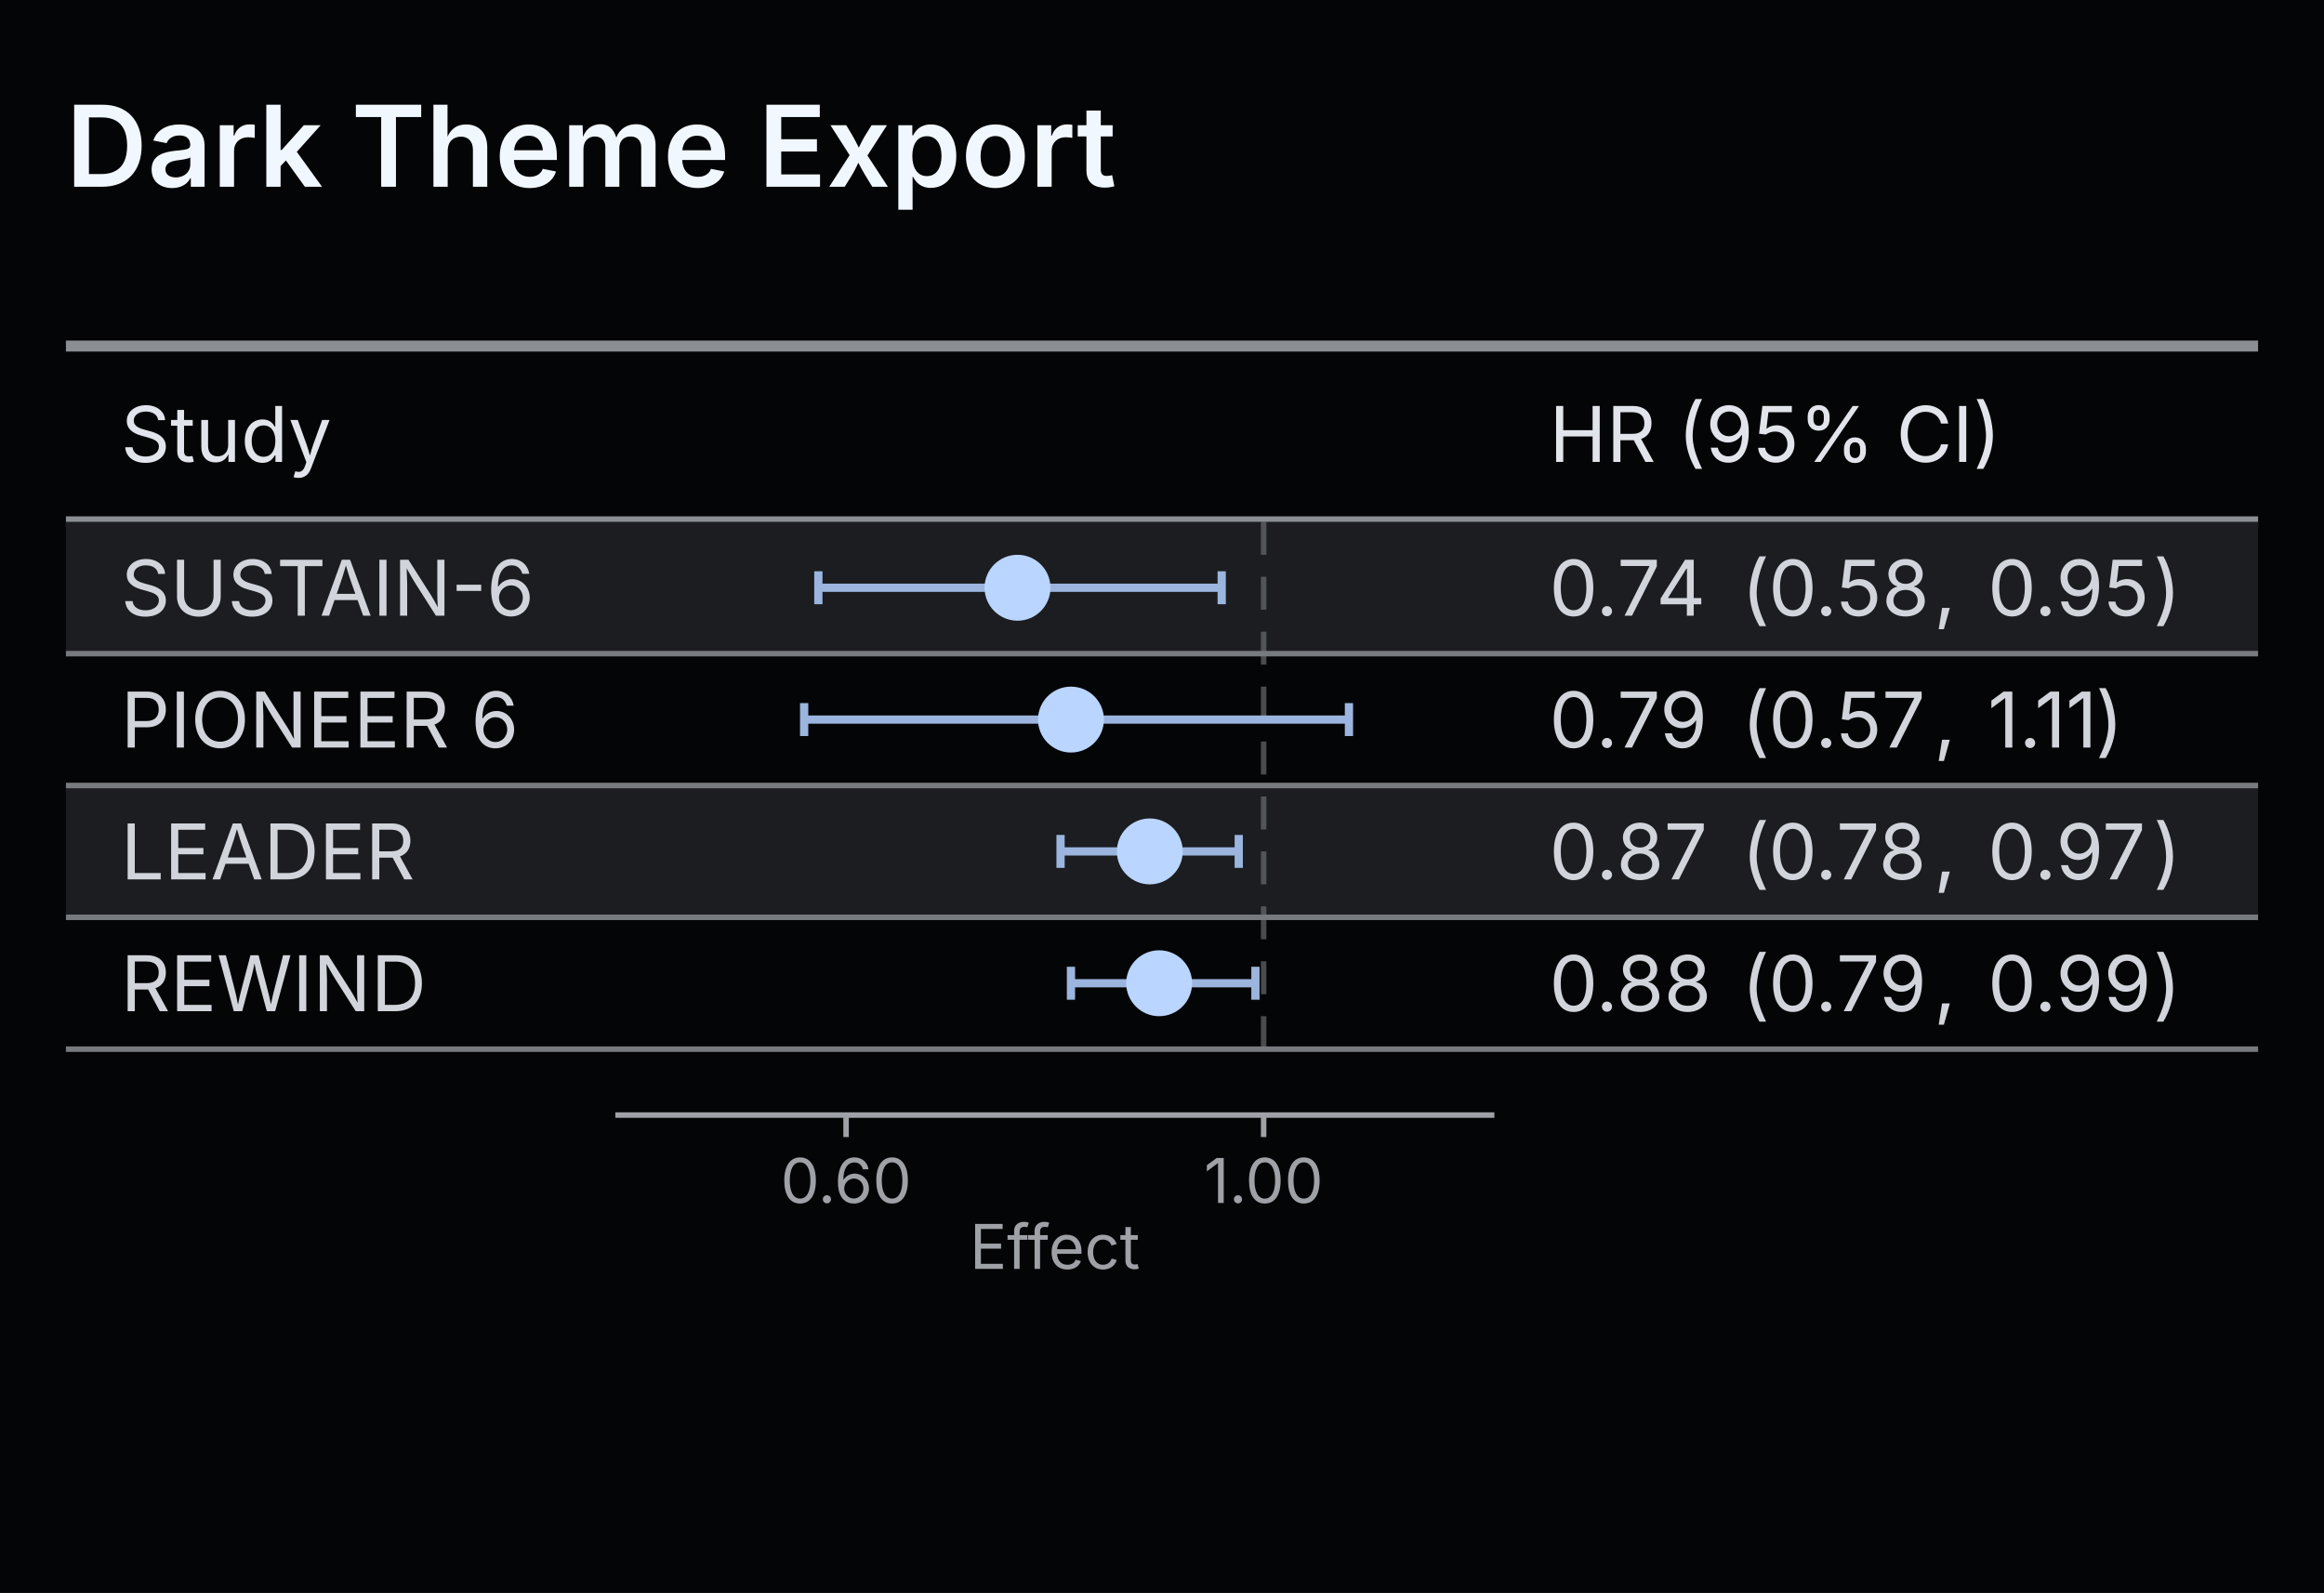
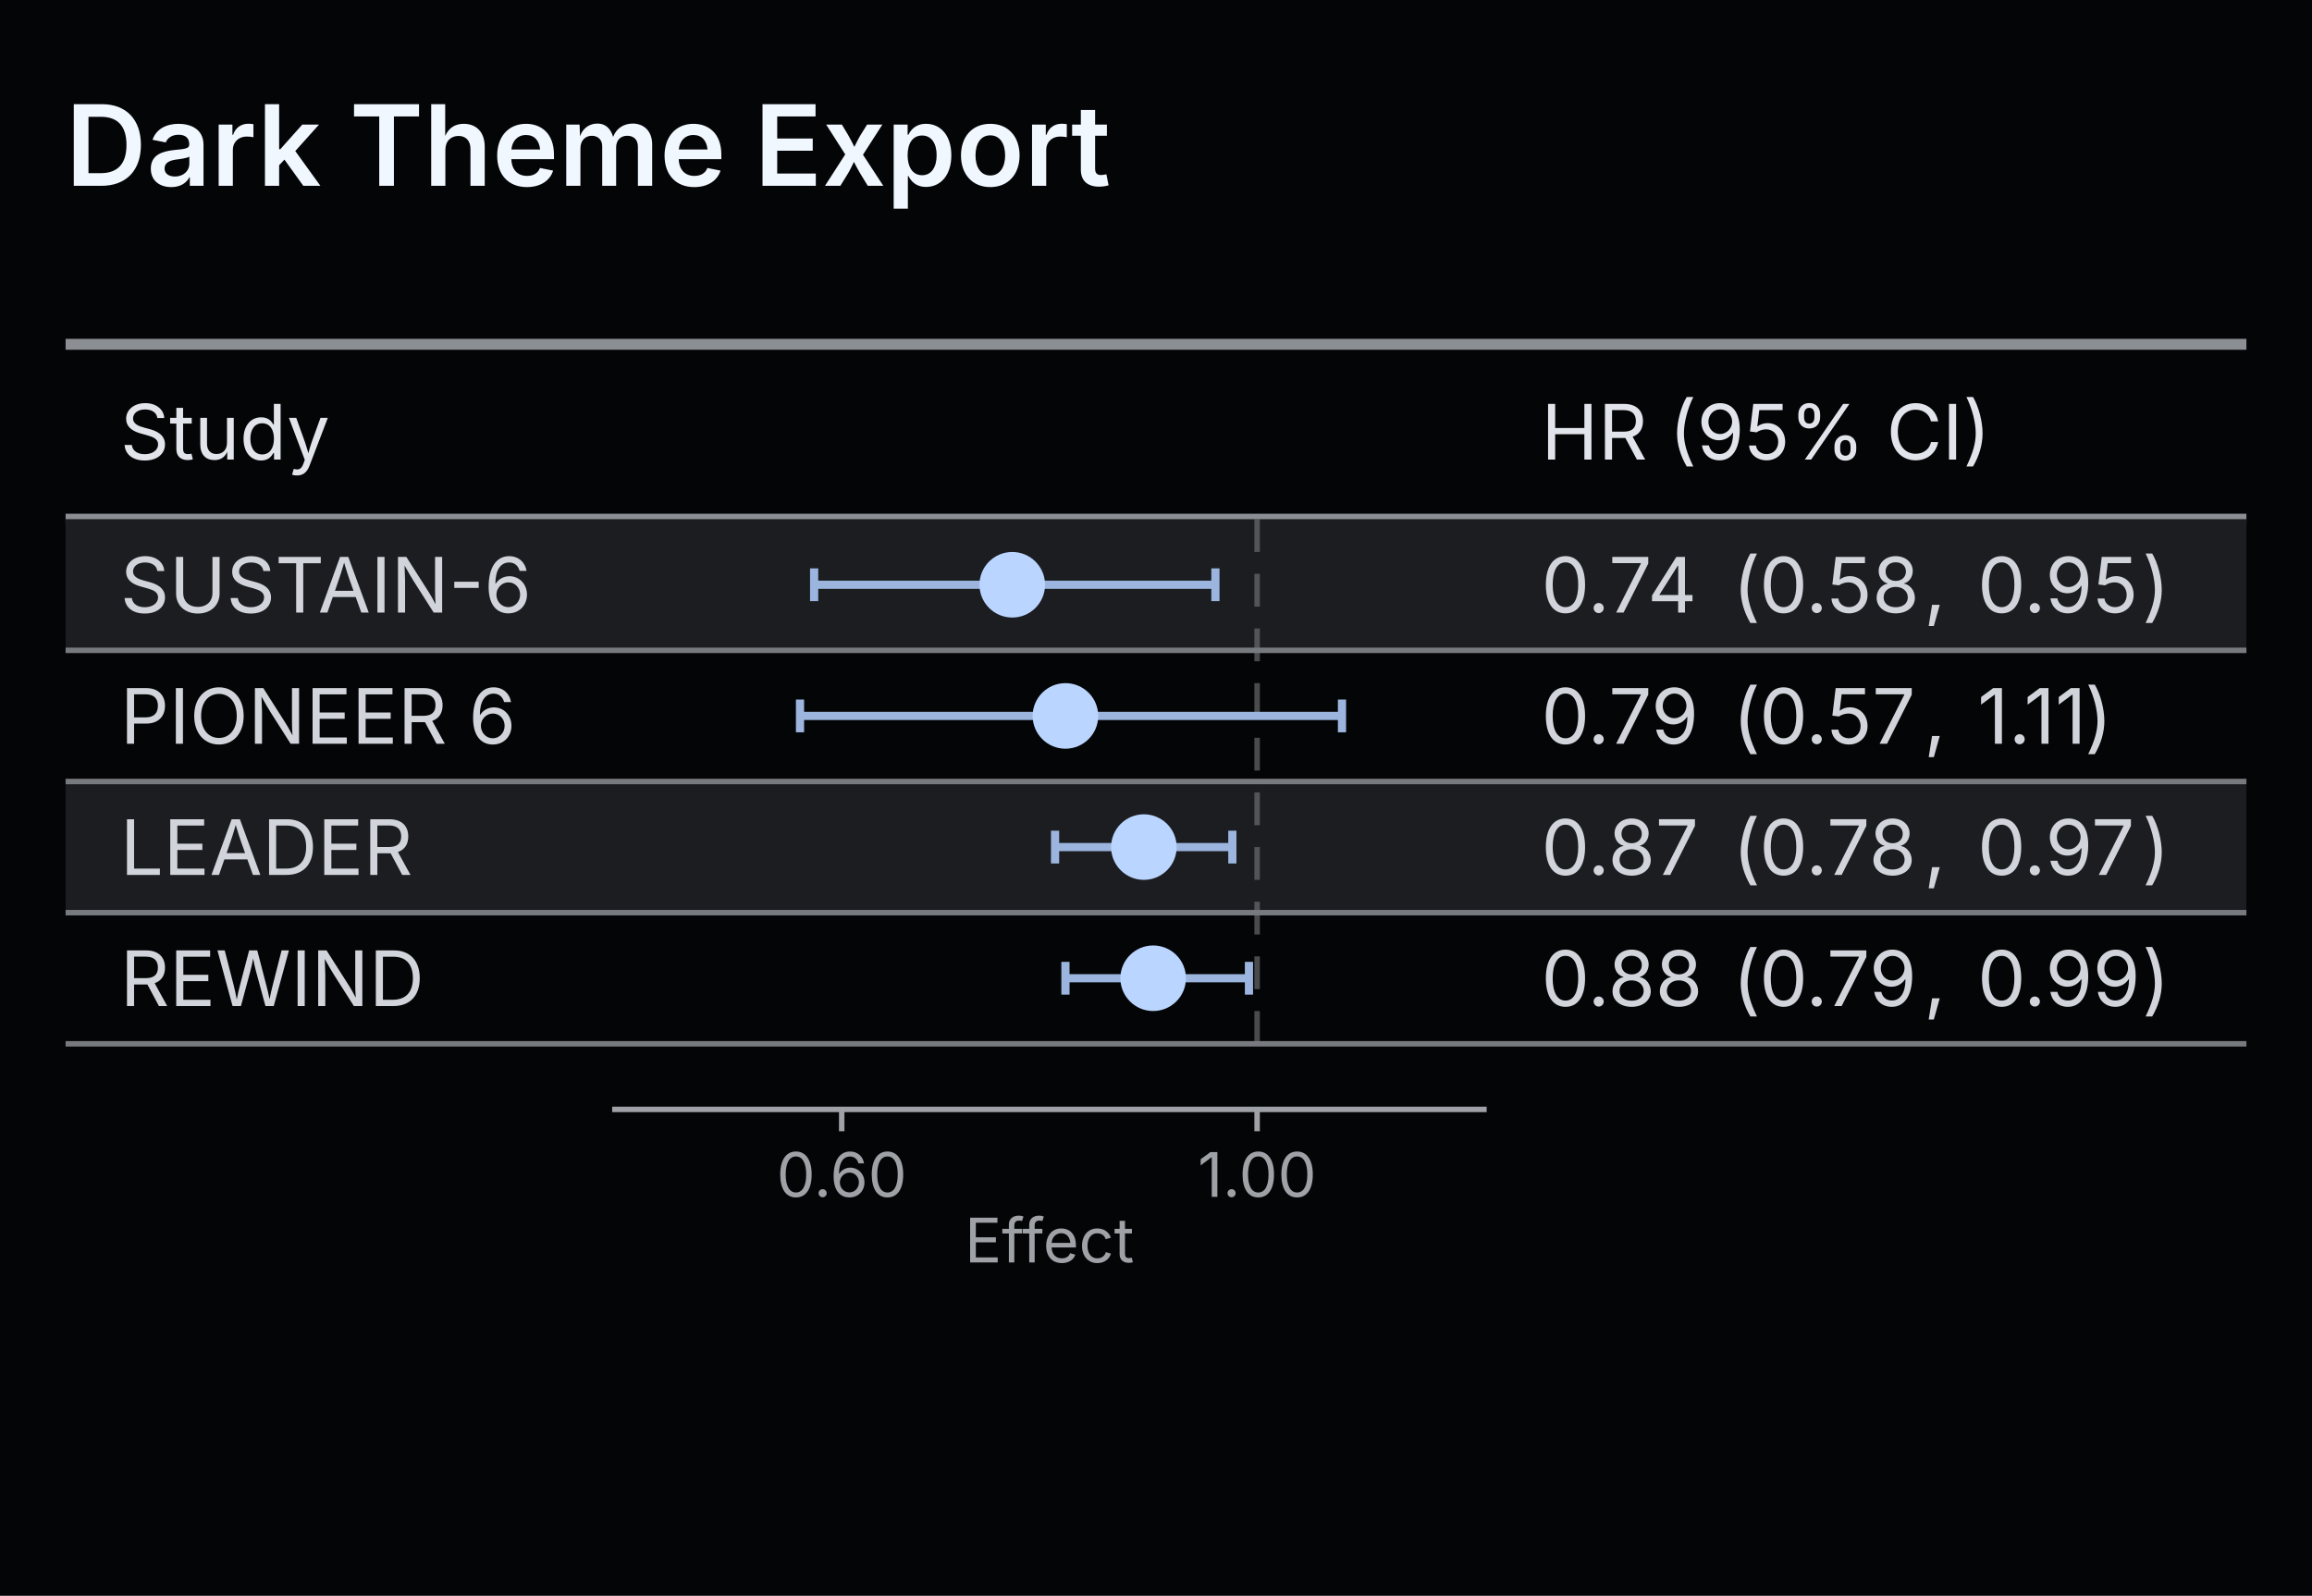
- <svg xmlns="http://www.w3.org/2000/svg" width="500" height="342.79" viewBox="0 0 423 290">
+ <svg xmlns="http://www.w3.org/2000/svg" width="500" height="345.154" viewBox="0 0 423 292">
  <style>
  text {
    font-variant-numeric: tabular-nums;
  }
</style>
  <rect width="100%" height="100%" fill="#040506" data-tv-token="surface-bg" />
  <text x="12" y="34" font-family="system-ui, -apple-system, sans-serif" font-size="20.53px" font-weight="600" fill="#F1F7FF">Dark Theme Export</text>
  <line x1="12" x2="411" y1="63" y2="63" stroke="#8B8E93" stroke-width="2" />
  <text class="cell-text" dominant-baseline="central" x="22" y="79" font-family="system-ui, -apple-system, sans-serif" font-size="14px" font-weight="400" fill="#E1E5EB">Study</text>
  <text class="cell-text" dominant-baseline="central" x="282" y="79" font-family="system-ui, -apple-system, sans-serif" font-size="14px" font-weight="400" text-anchor="start" fill="#E1E5EB">HR (95% CI)</text>
  <line x1="12" x2="411" y1="95" y2="95" stroke="#8B8E93" stroke-width="2" />
  <rect x="12" y="95" width="399" height="24" fill="#1B1D20" data-tv-token="row-alt-bg" />
  <rect x="12" y="143" width="399" height="24" fill="#1B1D20" data-tv-token="row-alt-bg" />
  <line x1="230.001" x2="230.001" y1="95" y2="191" stroke="#777A7E" stroke-width="1" stroke-opacity="0.6" stroke-dasharray="6,4" />
  <g class="interval effect-0">
    <line x1="148.955" x2="222.369" y1="107" y2="107" stroke="#9BB5DE" stroke-width="1.5" />
    <line x1="148.955" x2="148.955" y1="104" y2="110" stroke="#9BB5DE" stroke-width="1.5" />
    <line x1="222.369" x2="222.369" y1="104" y2="110" stroke="#9BB5DE" stroke-width="1.5" />
    <circle cx="185.202" cy="107" r="6" fill="#BAD5FF" />
  </g>
  <g class="interval effect-0">
    <line x1="146.368" x2="245.528" y1="131" y2="131" stroke="#9BB5DE" stroke-width="1.5" />
    <line x1="146.368" x2="146.368" y1="128" y2="134" stroke="#9BB5DE" stroke-width="1.5" />
    <line x1="245.528" x2="245.528" y1="128" y2="134" stroke="#9BB5DE" stroke-width="1.5" />
    <circle cx="194.93" cy="131" r="6" fill="#BAD5FF" />
  </g>
  <g class="interval effect-0">
    <line x1="193.034" x2="225.469" y1="155" y2="155" stroke="#9BB5DE" stroke-width="1.5" />
    <line x1="193.034" x2="193.034" y1="152" y2="158" stroke="#9BB5DE" stroke-width="1.5" />
    <line x1="225.469" x2="225.469" y1="152" y2="158" stroke="#9BB5DE" stroke-width="1.5" />
    <circle cx="209.281" cy="155" r="6" fill="#BAD5FF" />
  </g>
  <g class="interval effect-0">
    <line x1="194.93" x2="228.505" y1="179" y2="179" stroke="#9BB5DE" stroke-width="1.5" />
    <line x1="194.93" x2="194.93" y1="176" y2="182" stroke="#9BB5DE" stroke-width="1.5" />
    <line x1="228.505" x2="228.505" y1="176" y2="182" stroke="#9BB5DE" stroke-width="1.5" />
    <circle cx="210.981" cy="179" r="6" fill="#BAD5FF" />
  </g>
  <g transform="translate(0, 203)">
    <line x1="112" x2="272" y1="0" y2="0" stroke="#9EA1A6" stroke-width="1" />
    <line x1="153.999" x2="153.999" y1="0" y2="4" stroke="#9EA1A6" stroke-width="1" />
    <text x="153.999" y="16" text-anchor="middle" font-family="system-ui, -apple-system, sans-serif" font-size="11.25px" font-weight="400" font-style="normal" fill="#9EA1A6">0.60</text>
    <line x1="230.001" x2="230.001" y1="0" y2="4" stroke="#9EA1A6" stroke-width="1" />
    <text x="230.001" y="16" text-anchor="middle" font-family="system-ui, -apple-system, sans-serif" font-size="11.25px" font-weight="400" font-style="normal" fill="#9EA1A6">1.00</text>
    <text x="192" y="28" text-anchor="middle" font-family="system-ui, -apple-system, sans-serif" font-size="11.25px" font-weight="400" font-style="normal" fill="#9EA1A6">Effect</text>
  </g>
  <text class="cell-text" dominant-baseline="central" x="22" y="107" font-family="system-ui, -apple-system, sans-serif" font-size="14px" font-weight="400" font-style="normal" fill="#D1D5DB">SUSTAIN-6</text>
  <g font-family="system-ui, -apple-system, sans-serif" font-size="14px" font-weight="400" font-style="normal" fill="#D1D5DB" transform="translate(282 98.6)">
    <g>
      <g transform="translate(0 0)">
        <text y="8.40" dominant-baseline="central">0.74</text>
      </g>
      <g transform="translate(30.1 0)">
        <text y="8.40" dominant-baseline="central"> </text>
      </g>
      <g transform="translate(35 0)">
        <g>
          <g transform="translate(0 0)">
            <text y="8.40" dominant-baseline="central">(</text>
          </g>
          <g transform="translate(4.9 0)">
            <text y="8.40" dominant-baseline="central">0.58</text>
          </g>
          <g transform="translate(35 0)">
            <text y="8.40" dominant-baseline="central">, </text>
          </g>
          <g transform="translate(44.8 0)">
            <text y="8.40" dominant-baseline="central">0.95</text>
          </g>
          <g transform="translate(74.9 0)">
            <text y="8.40" dominant-baseline="central">)</text>
          </g>
        </g>
      </g>
    </g>
  </g>
  <line x1="12" x2="411" y1="119" y2="119" stroke="#777A7E" stroke-width="1" />
  <text class="cell-text" dominant-baseline="central" x="22" y="131" font-family="system-ui, -apple-system, sans-serif" font-size="14px" font-weight="400" font-style="normal" fill="#D1D5DB">PIONEER 6</text>
  <g font-family="system-ui, -apple-system, sans-serif" font-size="14px" font-weight="400" font-style="normal" fill="#D1D5DB" transform="translate(282 122.6)">
    <g>
      <g transform="translate(0 0)">
        <text y="8.40" dominant-baseline="central">0.79</text>
      </g>
      <g transform="translate(30.1 0)">
        <text y="8.40" dominant-baseline="central"> </text>
      </g>
      <g transform="translate(35 0)">
        <g>
          <g transform="translate(0 0)">
            <text y="8.40" dominant-baseline="central">(</text>
          </g>
          <g transform="translate(4.9 0)">
            <text y="8.40" dominant-baseline="central">0.57</text>
          </g>
          <g transform="translate(35 0)">
            <text y="8.40" dominant-baseline="central">, </text>
          </g>
          <g transform="translate(44.8 0)">
            <text y="8.40" dominant-baseline="central">1.11</text>
          </g>
          <g transform="translate(64.4 0)">
            <text y="8.40" dominant-baseline="central">)</text>
          </g>
        </g>
      </g>
    </g>
  </g>
  <line x1="12" x2="411" y1="143" y2="143" stroke="#777A7E" stroke-width="1" />
  <text class="cell-text" dominant-baseline="central" x="22" y="155" font-family="system-ui, -apple-system, sans-serif" font-size="14px" font-weight="400" font-style="normal" fill="#D1D5DB">LEADER</text>
  <g font-family="system-ui, -apple-system, sans-serif" font-size="14px" font-weight="400" font-style="normal" fill="#D1D5DB" transform="translate(282 146.6)">
    <g>
      <g transform="translate(0 0)">
        <text y="8.40" dominant-baseline="central">0.87</text>
      </g>
      <g transform="translate(30.1 0)">
        <text y="8.40" dominant-baseline="central"> </text>
      </g>
      <g transform="translate(35 0)">
        <g>
          <g transform="translate(0 0)">
            <text y="8.40" dominant-baseline="central">(</text>
          </g>
          <g transform="translate(4.9 0)">
            <text y="8.40" dominant-baseline="central">0.78</text>
          </g>
          <g transform="translate(35 0)">
            <text y="8.40" dominant-baseline="central">, </text>
          </g>
          <g transform="translate(44.8 0)">
            <text y="8.40" dominant-baseline="central">0.97</text>
          </g>
          <g transform="translate(74.9 0)">
            <text y="8.40" dominant-baseline="central">)</text>
          </g>
        </g>
      </g>
    </g>
  </g>
  <line x1="12" x2="411" y1="167" y2="167" stroke="#777A7E" stroke-width="1" />
  <text class="cell-text" dominant-baseline="central" x="22" y="179" font-family="system-ui, -apple-system, sans-serif" font-size="14px" font-weight="400" font-style="normal" fill="#D1D5DB">REWIND</text>
  <g font-family="system-ui, -apple-system, sans-serif" font-size="14px" font-weight="400" font-style="normal" fill="#D1D5DB" transform="translate(282 170.6)">
    <g>
      <g transform="translate(0 0)">
        <text y="8.40" dominant-baseline="central">0.88</text>
      </g>
      <g transform="translate(30.1 0)">
        <text y="8.40" dominant-baseline="central"> </text>
      </g>
      <g transform="translate(35 0)">
        <g>
          <g transform="translate(0 0)">
            <text y="8.40" dominant-baseline="central">(</text>
          </g>
          <g transform="translate(4.9 0)">
            <text y="8.40" dominant-baseline="central">0.79</text>
          </g>
          <g transform="translate(35 0)">
            <text y="8.40" dominant-baseline="central">, </text>
          </g>
          <g transform="translate(44.8 0)">
            <text y="8.40" dominant-baseline="central">0.99</text>
          </g>
          <g transform="translate(74.9 0)">
            <text y="8.40" dominant-baseline="central">)</text>
          </g>
        </g>
      </g>
    </g>
  </g>
  <line x1="12" x2="411" y1="191" y2="191" stroke="#777A7E" stroke-width="1" />
</svg>
